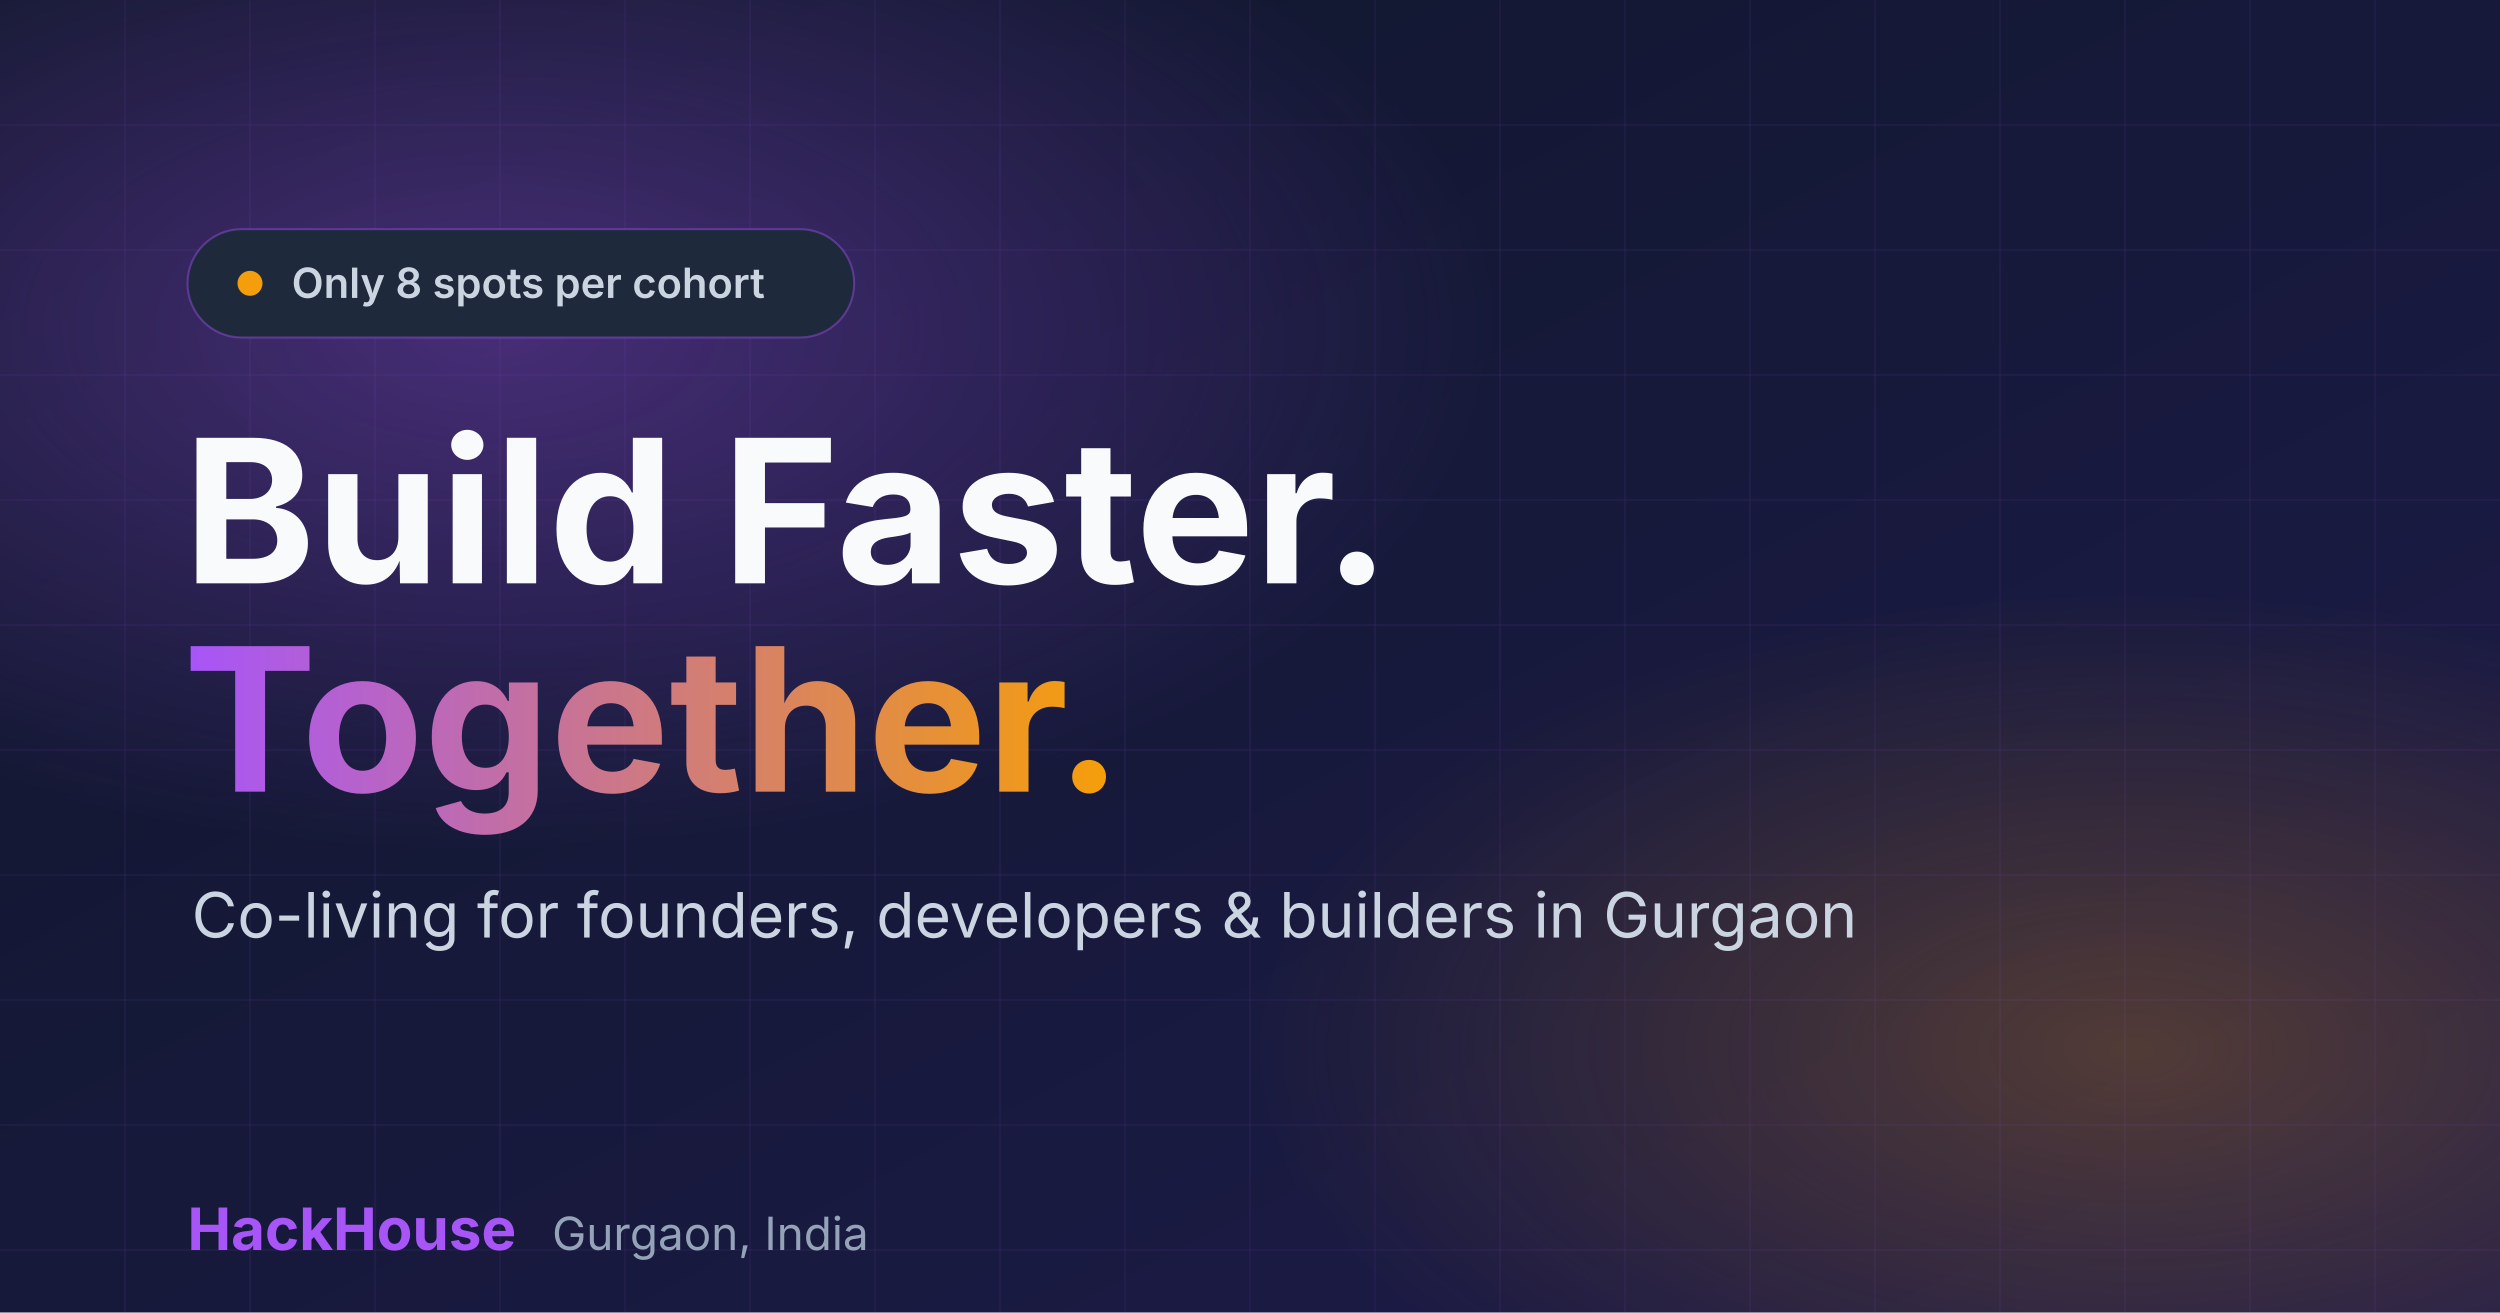
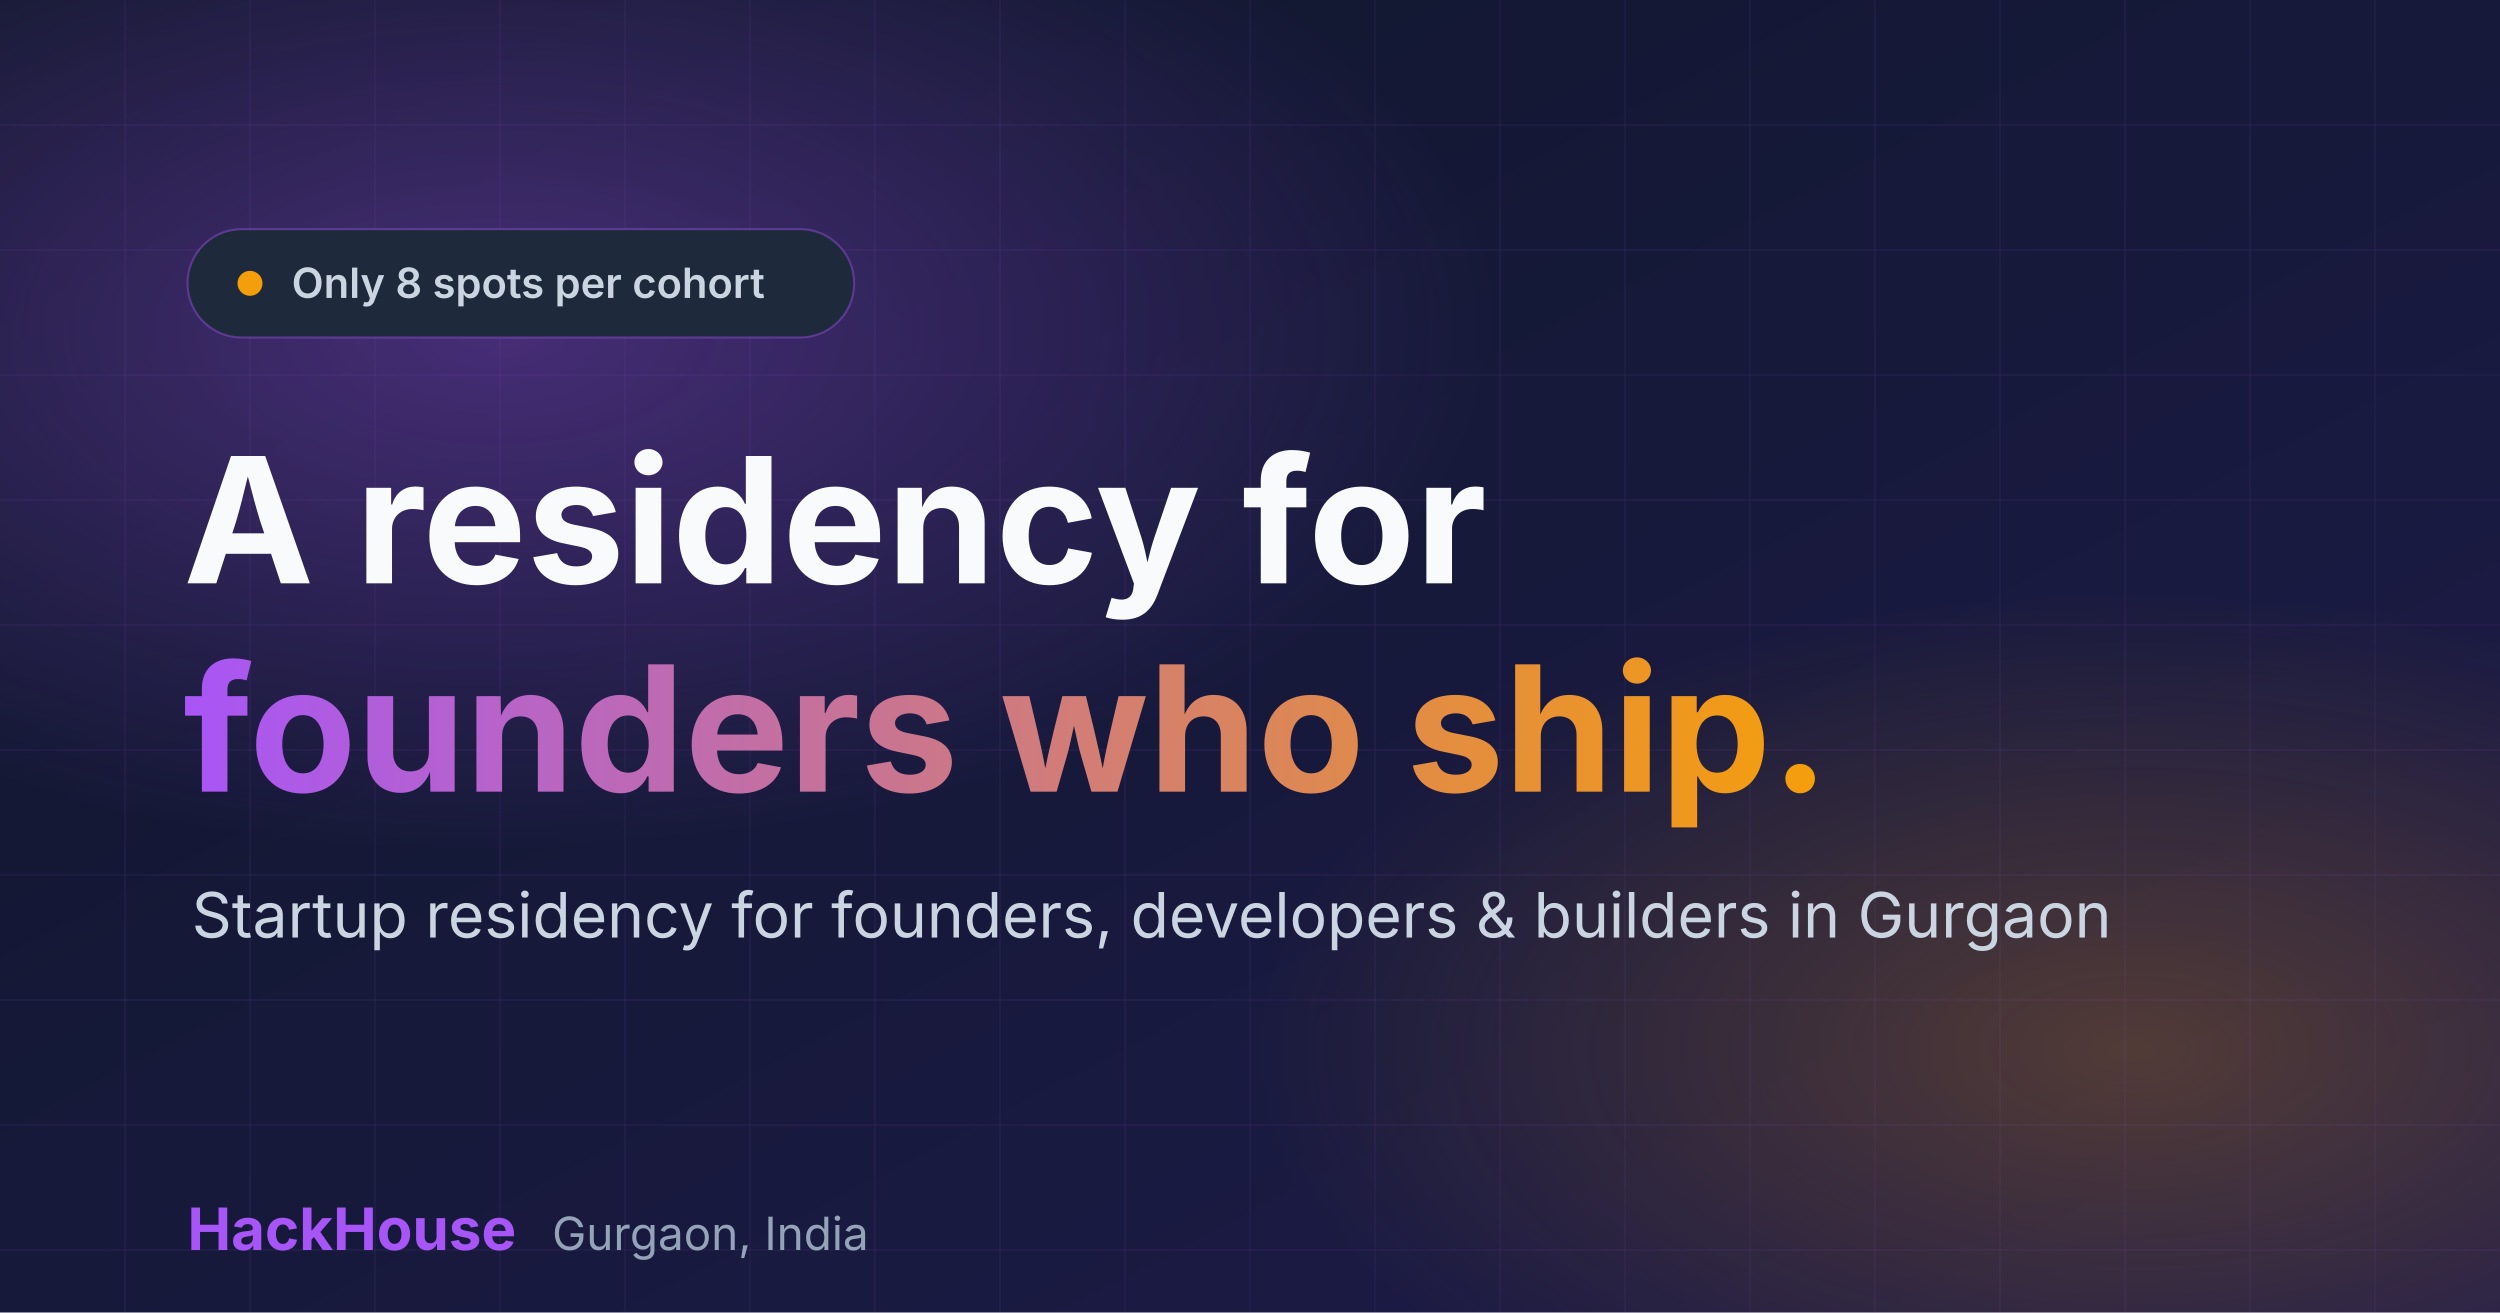
<svg xmlns="http://www.w3.org/2000/svg" width="1200" height="630" viewBox="0 0 1200 630">
  <defs>
    <linearGradient id="bg" x1="0" y1="0" x2="1" y2="1">
      <stop offset="0%" stop-color="#0f172a" />
      <stop offset="100%" stop-color="#1e1b4b" />
    </linearGradient>
    <linearGradient id="accent" x1="0" y1="0" x2="1" y2="0">
      <stop offset="0%" stop-color="#a855f7" />
      <stop offset="100%" stop-color="#f59e0b" />
    </linearGradient>
    <radialGradient id="glow1" cx="20%" cy="25%" r="40%">
      <stop offset="0%" stop-color="#a855f7" stop-opacity="0.35" />
      <stop offset="100%" stop-color="#a855f7" stop-opacity="0" />
    </radialGradient>
    <radialGradient id="glow2" cx="85%" cy="80%" r="35%">
      <stop offset="0%" stop-color="#f59e0b" stop-opacity="0.25" />
      <stop offset="100%" stop-color="#f59e0b" stop-opacity="0" />
    </radialGradient>
  </defs>
  <rect width="1200" height="630" fill="url(#bg)" />
  <rect width="1200" height="630" fill="url(#glow1)" />
  <rect width="1200" height="630" fill="url(#glow2)" />
  <g stroke="#a855f7" stroke-opacity="0.06" stroke-width="1">
    <path d="M0 60 H1200 M0 120 H1200 M0 180 H1200 M0 240 H1200 M0 300 H1200 M0 360 H1200 M0 420 H1200 M0 480 H1200 M0 540 H1200 M0 600 H1200" />
    <path d="M60 0 V630 M120 0 V630 M180 0 V630 M240 0 V630 M300 0 V630 M360 0 V630 M420 0 V630 M480 0 V630 M540 0 V630 M600 0 V630 M660 0 V630 M720 0 V630 M780 0 V630 M840 0 V630 M900 0 V630 M960 0 V630 M1020 0 V630 M1080 0 V630 M1140 0 V630" />
  </g>
  <rect x="90" y="110" width="320" height="52" rx="26" fill="#1e293b" stroke="#a855f7" stroke-opacity="0.4" />
  <circle cx="120" cy="136" r="6" fill="#f59e0b" />
  <text x="140" y="143" font-family="Inter, system-ui, sans-serif" font-size="20" fill="#cbd5e1" font-weight="600">Only 8 spots per cohort</text>
-   <text x="88" y="280" font-family="'Space Grotesk', Inter, sans-serif" font-size="96" font-weight="700" fill="#f8fafc">Build Faster.</text>
-   <text x="88" y="380" font-family="'Space Grotesk', Inter, sans-serif" font-size="96" font-weight="700" fill="url(#accent)">Together.</text>
-   <text x="92" y="450" font-family="Inter, system-ui, sans-serif" font-size="30" fill="#cbd5e1">Co-living for founders, developers &amp; builders in Gurgaon</text>
+   <text x="88" y="280" font-family="'Space Grotesk', Inter, sans-serif" font-size="84" font-weight="700" fill="#f8fafc">A residency for</text>
+   <text x="88" y="380" font-family="'Space Grotesk', Inter, sans-serif" font-size="84" font-weight="700" fill="url(#accent)">founders who ship.</text>
+   <text x="92" y="450" font-family="Inter, system-ui, sans-serif" font-size="30" fill="#cbd5e1">Startup residency for founders, developers &amp; builders in Gurgaon</text>
  <text x="90" y="600" font-family="'Space Grotesk', Inter, sans-serif" font-size="28" font-weight="700" fill="#a855f7">HackHouse</text>
  <text x="265" y="600" font-family="Inter, system-ui, sans-serif" font-size="22" fill="#94a3b8">Gurgaon, India</text>
</svg>
